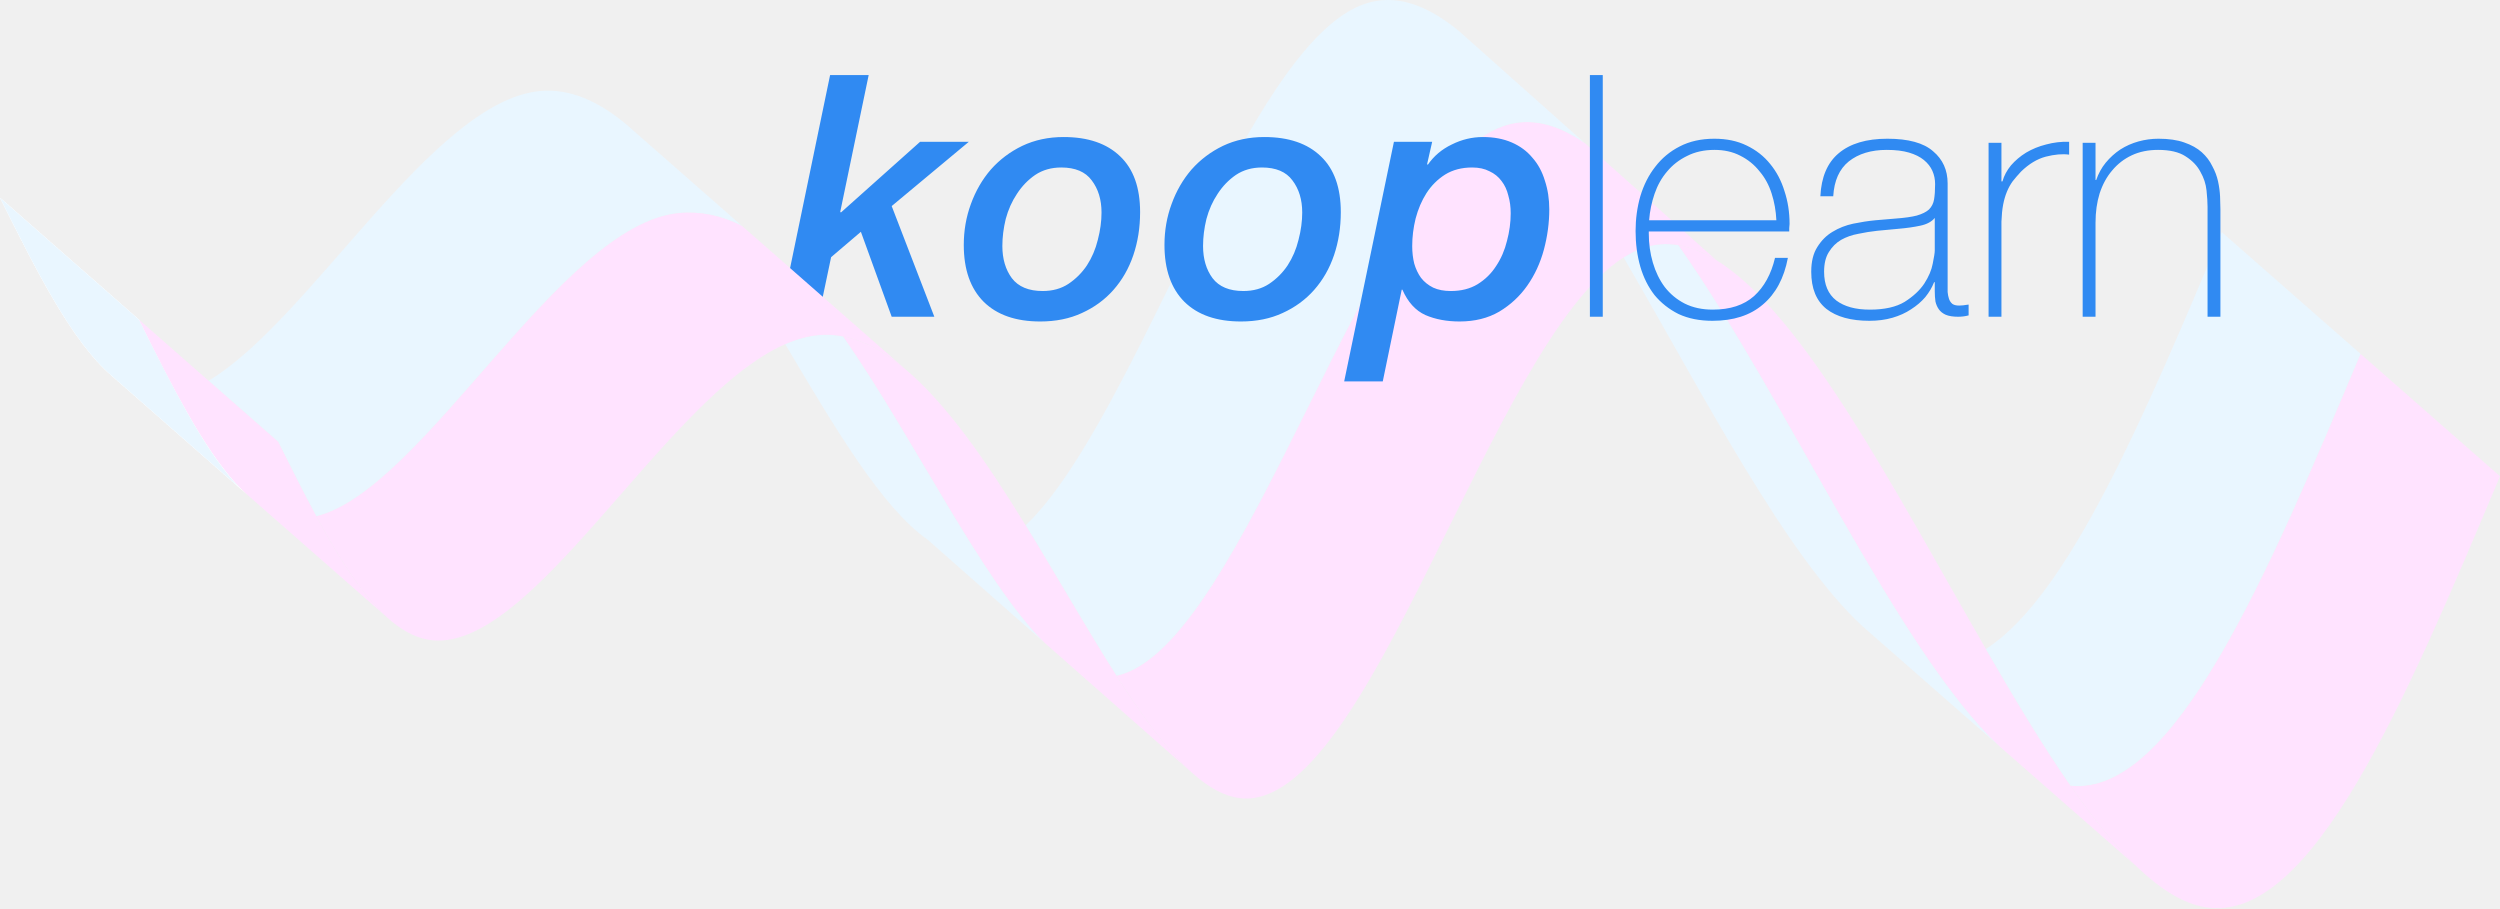
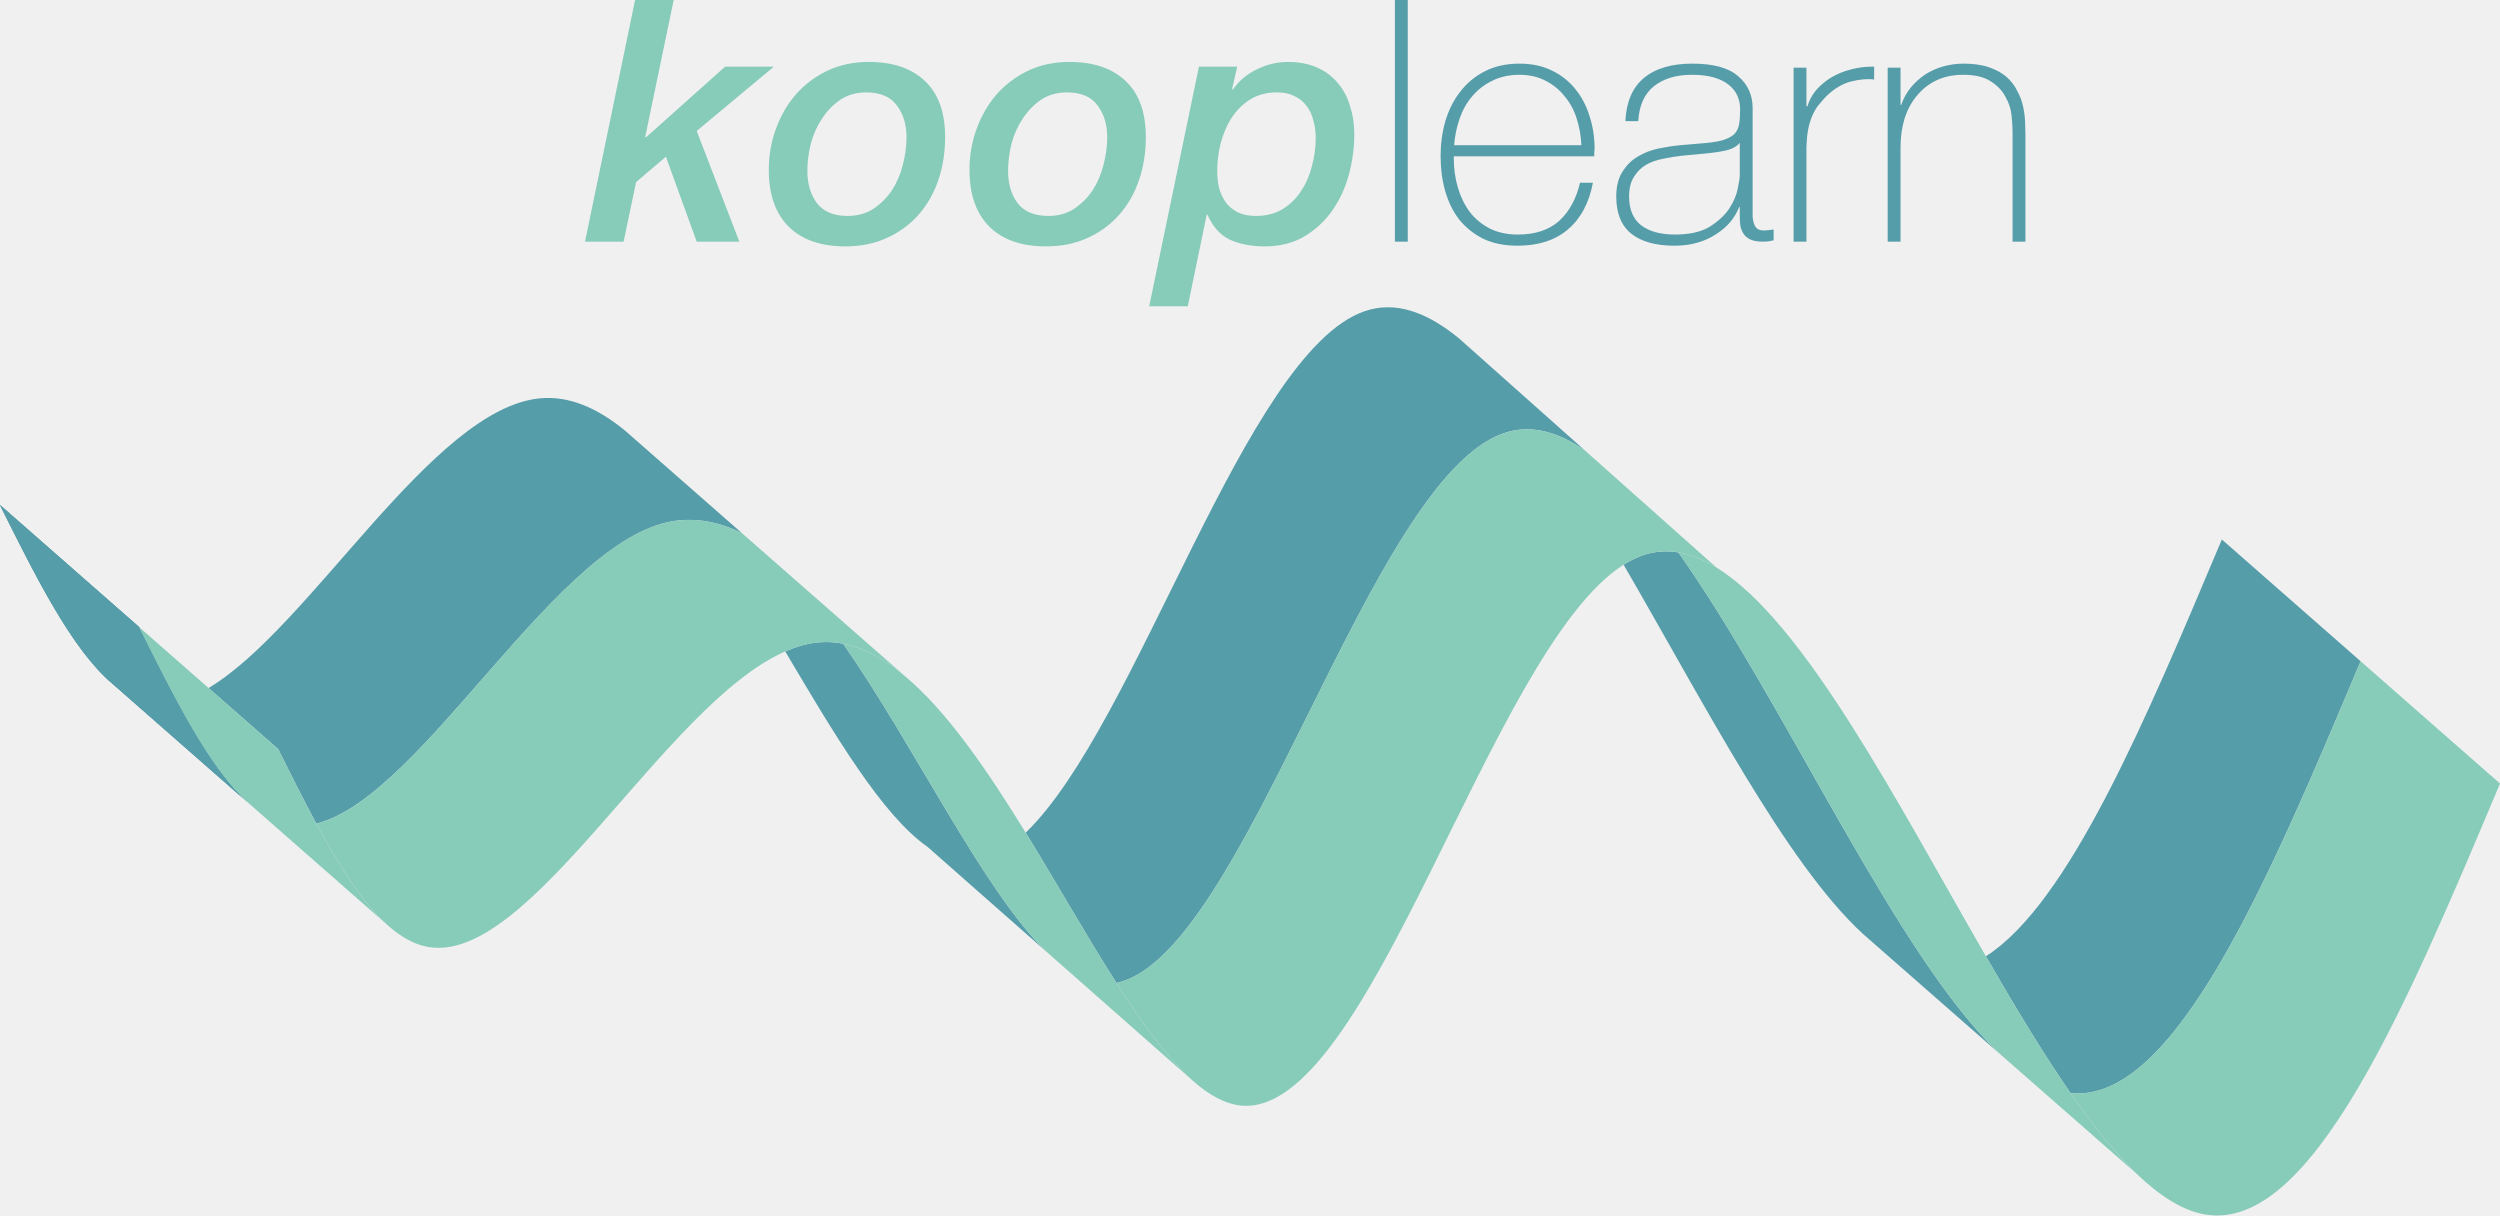
- <svg xmlns="http://www.w3.org/2000/svg" version="1.1" id="svg1" width="3447.153" height="1252.303" viewBox="0 0 3447.153 1252.303">
+ <svg xmlns="http://www.w3.org/2000/svg" version="1.1" id="svg1" width="3447.153" height="1676.008" viewBox="0 0 3447.153 1676.008">
  <defs id="defs1" />
-   <g id="g1" transform="translate(-142.18,-576.1959)">
-     <path id="path9" d="M 21744.1,5995.7 C 20680.8,6998.9 19538,9601.52 18423.3,11179 c -124.5,20.6 -248.1,11.8 -370.4,-30.7 -65.7,-22.8 -131.1,-55.4 -196.2,-96.7 C 18695.3,9606.89 19534.2,7970 20328.1,7237 l 100.2,-87.9 1315.8,-1153.4" style="opacity:1;fill:#e9f6ff;fill-opacity:1;fill-rule:evenodd;stroke:none" transform="matrix(0.1333333,0,0,-0.1333333,0,2404.693)" />
-     <path id="path14" d="m 13889.3,5459.6 c 1339.2,-156.6 2580.8,4711.4 3967.4,5592 65.1,41.3 130.5,73.9 196.2,96.7 122.3,42.5 245.9,51.3 370.4,30.7 130,-21.6 261.2,-75.3 393.2,-156.4 l -924.7,823.1 -436.7,388.7 c -284.9,197 -565.7,271.4 -840.5,176 -1402.7,-487.1 -2669.6,-5402 -4002.6,-5684.5 269.7,-422.6 533.1,-784.6 791.8,-1012.7 163.6,-144.2 325.2,-234.9 485.5,-253.6" style="fill:#ffe3ff;fill-opacity:1;fill-rule:evenodd;stroke:none" transform="matrix(0.1333333,0,0,-0.1333333,0,2404.693)" />
-     <path id="path15" d="m 21888.4,5869.3 1277,-1119.4 c -225.6,216.3 -454.8,503.8 -686.5,837.7 -288.6,415.8 -581.2,903.5 -875.7,1414.6 -930.5,1614.91 -1880.3,3463.6 -2786.7,4020.4 -132,81.1 -263.2,134.8 -393.2,156.4 1114.7,-1577.48 2257.5,-4180.1 3320.8,-5183.3 l 144.3,-126.4" style="fill:#ffe3ff;fill-opacity:1;fill-rule:evenodd;stroke:none" transform="matrix(0.1333333,0,0,-0.1333333,0,2404.693)" />
-     <path id="path10" d="m 21603.2,7002.2 c 294.5,-511.1 587.1,-998.8 875.7,-1414.6 1071.4,-113.1 2041.7,2188.6 2999.8,4465.5 l -1435.3,1259.4 C 23251.1,9429.89 22458.9,7547.3 21603.2,7002.2" style="opacity:1;fill:#e9f6ff;fill-opacity:1;fill-rule:evenodd;stroke:none" transform="matrix(0.1333333,0,0,-0.1333333,0,2404.693)" />
-     <path id="path8" d="m 12612,6725.9 c 1333,282.5 2599.9,5197.4 4002.6,5684.5 274.8,95.4 555.6,21 840.5,-176 l -1147.2,1021.2 -153.6,136.7 c -332.1,273 -659.1,390.8 -978,280.1 C 13942.6,13244 12830.2,9394.19 11673.3,8280.49 11995.9,7755.4 12308,7202.2 12612,6725.9" style="opacity:1;fill:#e9f6ff;fill-opacity:1;fill-rule:evenodd;stroke:none" transform="matrix(0.1333333,0,0,-0.1333333,0,2404.693)" />
-     <g id="text16" style="font-size:466.667px;fill:#308af2" aria-label="kooplearn">
-       <path style="font-style:italic;font-weight:500;font-family:'Helvetica Neue';-inkscape-font-specification:'Helvetica Neue Medium Italic'" d="m 1286.76,679.742 h 53.2 l -39.2,188.533 0.933,0.933 109.2,-97.533 h 67.2 l -106.4,88.667 58.8,152.6 h -58.8 l -42.467,-117.133 -41.067,35 -17.267,82.133 h -53.2 z m 318.733,127.4 q -20.533,0 -35.933,10.267 -14.933,10.267 -25.2,26.133 -10.267,15.4 -15.4,34.533 -4.667,19.133 -4.667,37.333 0,26.6 13.067,44.333 13.533,17.733 42.467,17.733 20.533,0 35.467,-9.8 15.4,-10.267 25.667,-25.667 10.267,-15.867 14.933,-35 5.133,-19.6 5.133,-37.8 0,-26.6 -13.533,-44.333 -13.067,-17.733 -42,-17.733 z m -28.933,212.334 q -50.4,0 -77.933,-27.067 -27.533,-27.533 -27.533,-78.4 0,-29.867 9.8,-56.467 9.8,-27.067 27.533,-47.6 18.2,-20.533 43.4,-32.667 25.667,-12.133 56.933,-12.133 50.4,0 77.933,26.6 27.533,26.133 27.533,77 0,31.733 -9.333,59.267 -9.333,27.533 -27.533,48.067 -17.733,20.067 -43.4,31.733 -25.2,11.667 -57.4,11.667 z m 305.666,-212.334 q -20.533,0 -35.933,10.267 -14.933,10.267 -25.2,26.133 -10.267,15.4 -15.4,34.533 -4.667,19.133 -4.667,37.333 0,26.6 13.067,44.333 13.533,17.733 42.467,17.733 20.533,0 35.467,-9.8 15.4,-10.267 25.667,-25.667 10.267,-15.867 14.933,-35 5.133,-19.6 5.133,-37.8 0,-26.6 -13.533,-44.333 -13.067,-17.733 -42,-17.733 z m -28.933,212.334 q -50.4,0 -77.933,-27.067 -27.533,-27.533 -27.533,-78.4 0,-29.867 9.8,-56.467 9.8,-27.067 27.533,-47.6 18.2,-20.533 43.4,-32.667 25.667,-12.133 56.933,-12.133 50.4,0 77.933,26.6 27.533,26.133 27.533,77 0,31.733 -9.333,59.267 -9.333,27.533 -27.533,48.067 -17.733,20.067 -43.4,31.733 -25.2,11.667 -57.4,11.667 z M 2089.425,915.409 q 0,13.067 2.8,24.267 3.267,11.2 9.333,19.6 6.533,8.4 16.8,13.533 10.267,4.667 24.267,4.667 21.467,0 36.867,-9.333 15.867,-9.8 25.667,-25.2 10.267,-15.4 14.933,-34.533 5.133,-19.133 5.133,-38.267 0,-13.067 -3.267,-24.267 -2.8,-11.667 -9.333,-20.067 -6.533,-8.867 -16.8,-13.533 -9.8,-5.133 -23.8,-5.133 -21.467,0 -37.333,9.8 -15.4,9.8 -25.667,25.667 -9.8,15.4 -14.933,35 -4.667,19.133 -4.667,37.8 z m -25.2,-143.733 h 52.733 l -7,30.8 0.933,0.933 q 12.6,-18.2 33.133,-28 20.533,-10.267 42.933,-10.267 22.4,0 39.667,7.467 17.267,7.467 28.467,21 11.667,13.067 17.267,31.733 6.067,18.2 6.067,39.667 0,27.533 -7.467,55.533 -7.467,27.533 -22.867,49.467 -15.4,21.933 -38.733,35.933 -23.333,13.533 -54.6,13.533 -26.6,0 -47.133,-8.867 -20.533,-9.333 -31.733,-35 h -0.933 l -26.133,126.467 h -53.2 z" id="path1" />
-       <path style="font-weight:200;font-family:'Helvetica Neue';-inkscape-font-specification:'Helvetica Neue Ultra-Light'" d="m 2352.158,679.742 v 333.2 h -17.733 V 679.742 Z m 63.466,215.6 v 2.8 q 0,21 5.6,40.133 5.6,19.133 16.333,33.6 11.2,14.467 27.533,22.867 16.8,8.4 38.733,8.4 35.933,0 56.933,-18.667 21,-19.133 28.933,-52.733 h 17.733 q -7.933,42 -34.533,64.4 -26.133,22.4 -69.533,22.4 -26.6,0 -46.667,-9.333 -19.6,-9.8 -33.133,-26.133 -13.067,-16.8 -19.6,-39.2 -6.533,-22.867 -6.533,-49 0,-25.2 6.533,-48.067 7,-23.333 20.533,-40.6 13.533,-17.733 33.6,-28 20.533,-10.733 48.067,-10.733 25.2,0 44.333,9.333 19.6,9.333 32.667,25.667 13.067,15.867 19.6,37.333 7,21 7,45.267 0,2.333 -0.467,5.6 0,2.8 0,4.667 z m 175.933,-15.4 q -0.933,-19.6 -6.533,-36.867 -5.6,-17.733 -16.8,-30.8 -10.733,-13.533 -26.6,-21.467 -15.4,-7.933 -35.467,-7.933 -21.467,0 -37.8,8.4 -16.333,7.933 -27.533,21.467 -11.2,13.067 -17.267,30.8 -6.067,17.733 -7.467,36.4 z m 218.4,85.4 h -0.933 q -4.2,10.733 -12.133,20.533 -7.933,9.333 -19.6,16.8 -11.2,7.467 -25.667,11.667 -14.467,4.2 -31.733,4.2 -38.267,0 -59.267,-16.333 -21,-16.8 -21,-51.333 0,-21 8.4,-34.067 8.4,-13.533 21,-21 13.067,-7.933 28.467,-11.2 15.867,-3.267 30.333,-4.667 l 27.533,-2.333 q 19.133,-1.4 29.867,-4.2 11.2,-3.267 16.8,-8.4 5.6,-5.6 7,-14 1.4,-8.4 1.4,-21 0,-9.8 -3.733,-18.2 -3.733,-8.4 -11.667,-14.933 -7.933,-6.533 -20.533,-10.267 -12.6,-3.733 -30.8,-3.733 -32.2,0 -52.267,15.867 -19.6,15.867 -21.467,48.067 h -17.733 q 1.867,-39.667 25.2,-59.267 23.8,-20.067 67.2,-20.067 43.4,0 63,17.267 20.067,16.8 20.067,44.333 v 139.533 q 0,5.133 0,10.267 0.467,5.133 1.867,9.333 1.4,4.2 4.667,7 3.267,2.333 9.333,2.333 4.667,0 13.067,-1.4 v 14.933 q -7,1.867 -14.467,1.867 -10.733,0 -17.267,-2.8 -6.067,-2.8 -9.333,-7.467 -3.267,-4.667 -4.667,-10.733 -0.933,-6.533 -0.933,-14 z m 0,-88.667 q -6.533,7.933 -20.067,10.733 -13.067,2.8 -29.4,4.2 l -29.867,2.8 q -13.067,1.4 -26.133,4.2 -13.067,2.333 -23.8,8.4 -10.267,6.067 -16.8,16.8 -6.533,10.267 -6.533,27.067 0,26.6 16.8,39.667 16.8,12.6 46.2,12.6 30.333,0 48.067,-10.733 17.733,-11.2 27.067,-25.2 9.333,-14.467 11.667,-27.533 2.8,-13.533 2.8,-18.2 z m 91.933,-50.4 h 1.4 q 3.267,-11.667 11.667,-21.933 8.867,-10.267 21,-17.733 12.6,-7.467 27.533,-11.2 15.4,-4.2 31.733,-3.733 v 17.733 q -14,-1.867 -32.2,2.8 -17.733,4.667 -34.067,20.533 -6.533,7 -11.667,13.533 -4.667,6.533 -7.933,14.467 -3.267,7.933 -5.133,17.733 -1.867,9.8 -2.333,23.333 v 131.133 h -17.733 V 773.075 h 17.733 z m 112,-53.2 h 17.733 v 51.333 h 0.933 q 4.667,-13.533 13.067,-23.8 8.867,-10.733 20.067,-18.2 11.667,-7.467 25.2,-11.2 13.533,-3.733 27.533,-3.733 21,0 35.467,5.133 14.933,5.133 24.267,13.533 9.333,8.4 14.467,19.133 5.6,10.267 7.933,21 2.333,10.733 2.8,21 0.467,9.8 0.467,17.267 v 148.4 h -17.733 V 861.276 q 0,-8.867 -1.4,-22.4 -1.4,-13.533 -8.4,-25.667 -6.533,-12.6 -20.533,-21.467 -13.533,-8.867 -37.8,-8.867 -20.533,0 -36.4,7.467 -15.867,7.467 -27.067,21 -11.2,13.067 -17.267,31.733 -5.6,18.2 -5.6,40.133 v 129.733 h -17.733 z" id="path2" />
+   <g id="g1" transform="translate(-142.18,-152.491)">
+     <g id="g3" style="display:inline;opacity:1">
+       <path id="path9" d="M 21744.1,5995.7 C 20680.8,6998.9 19538,9601.52 18423.3,11179 c -124.5,20.6 -248.1,11.8 -370.4,-30.7 -65.7,-22.8 -131.1,-55.4 -196.2,-96.7 C 18695.3,9606.89 19534.2,7970 20328.1,7237 l 100.2,-87.9 1315.8,-1153.4" style="opacity:1;fill:#569daa;fill-opacity:1;fill-rule:evenodd;stroke:none" transform="matrix(0.1333333,0,0,-0.1333333,0,2404.693)" />
+       <path id="path10" d="m 21603.2,7002.2 c 294.5,-511.1 587.1,-998.8 875.7,-1414.6 1071.4,-113.1 2041.7,2188.6 2999.8,4465.5 l -1435.3,1259.4 C 23251.1,9429.89 22458.9,7547.3 21603.2,7002.2" style="opacity:1;fill:#569daa;fill-opacity:1;fill-rule:evenodd;stroke:none" transform="matrix(0.1333333,0,0,-0.1333333,0,2404.693)" />
+       <path id="path8" d="m 12612,6725.9 c 1333,282.5 2599.9,5197.4 4002.6,5684.5 274.8,95.4 555.6,21 840.5,-176 l -1147.2,1021.2 -153.6,136.7 c -332.1,273 -659.1,390.8 -978,280.1 C 13942.6,13244 12830.2,9394.19 11673.3,8280.49 11995.9,7755.4 12308,7202.2 12612,6725.9" style="opacity:1;fill:#569daa;fill-opacity:1;fill-rule:evenodd;stroke:none" transform="matrix(0.1333333,0,0,-0.1333333,0,2404.693)" />
+       <path id="path3" d="m 3628.67,8593.11 c -401.38,364.14 -762.69,1088.92 -1124.01,1813.69 l -1438.31,1262.1 c 371.87,-746 743.74,-1491.9 1159.28,-1844.71 L 3628.67,8593.11" style="fill:#569daa;fill-opacity:1;fill-rule:evenodd;stroke:none" transform="matrix(0.1333333,0,0,-0.1333333,0,2404.693)" />
+       <path id="path4" d="m 3628.66,8593.12 c -401.37,364.15 -762.68,1088.92 -1124,1813.68 l -1438.31,1262.1 c 371.87,-746 743.74,-1491.9 1159.28,-1844.71 L 3628.66,8593.12" style="fill:#569daa;fill-opacity:1;fill-rule:evenodd;stroke:none" transform="matrix(0.1333333,0,0,-0.1333333,0,2404.693)" />
+       <path id="path5" d="m 3549.62,8662.48 c -313.98,324.92 -605.09,868.41 -891.12,1437.02 -0.01,0 -0.02,0 -0.03,0.1 -51.35,101.7 -102.58,204.5 -153.81,307.2 l -1438.31,1262.1 c 371.87,-746 743.74,-1491.9 1159.28,-1844.71 L 3549.62,8662.48" style="opacity:1;fill:#569daa;fill-opacity:1;fill-rule:evenodd;stroke:none" transform="matrix(0.1333333,0,0,-0.1333333,0,2404.693)" />
+       <path id="path6" d="m 4337.7,8373.96 c 1116.52,276.59 2516.64,3016.54 3749.09,3136.04 217.85,21.1 439.9,-23.6 654.68,-134.1 l -1089.42,955.7 -118.48,103.9 c -285.65,235.3 -580.24,366.1 -885.08,336.5 C 5532.56,12663.9 4279.18,10407.3 3223.33,9776.23 l 719.64,-631.45 c 130.94,-262.67 261.88,-525.33 394.73,-770.82" style="opacity:1;fill:#569daa;fill-opacity:1;fill-rule:evenodd;stroke:none" transform="matrix(0.1333333,0,0,-0.1333333,0,2404.693)" />
+       <path id="path7" d="m 11867,7068.2 c -654.1,656.4 -1338.6,2101.44 -2081.28,3166.8 -86.05,16.7 -172.91,21.4 -260.62,12.9 -111.57,-10.8 -224.53,-43.1 -338.52,-93.1 513.56,-866.56 1001.72,-1693.92 1475.32,-2024.1 L 11867,7068.2" style="opacity:1;fill:#569daa;fill-opacity:1;fill-rule:evenodd;stroke:none" transform="matrix(0.1333333,0,0,-0.1333333,0,2404.693)" />
    </g>
-     <path id="path3" d="m 3628.67,8593.11 c -401.38,364.14 -762.69,1088.92 -1124.01,1813.69 l -1438.31,1262.1 c 371.87,-746 743.74,-1491.9 1159.28,-1844.71 L 3628.67,8593.11" style="fill:#ffffff;fill-opacity:1;fill-rule:evenodd;stroke:none" transform="matrix(0.1333333,0,0,-0.1333333,0,2404.693)" />
-     <path id="path4" d="m 3628.66,8593.12 c -401.37,364.15 -762.68,1088.92 -1124,1813.68 l -1438.31,1262.1 c 371.87,-746 743.74,-1491.9 1159.28,-1844.71 L 3628.66,8593.12" style="fill:#ffffff;fill-opacity:1;fill-rule:evenodd;stroke:none" transform="matrix(0.1333333,0,0,-0.1333333,0,2404.693)" />
-     <path id="path5" d="m 3549.62,8662.48 c -313.98,324.92 -605.09,868.41 -891.12,1437.02 -0.01,0 -0.02,0 -0.03,0.1 -51.35,101.7 -102.58,204.5 -153.81,307.2 l -1438.31,1262.1 c 371.87,-746 743.74,-1491.9 1159.28,-1844.71 L 3549.62,8662.48" style="opacity:1;fill:#e9f6ff;fill-opacity:1;fill-rule:evenodd;stroke:none" transform="matrix(0.1333333,0,0,-0.1333333,0,2404.693)" />
-     <path id="path6" d="m 4337.7,8373.96 c 1116.52,276.59 2516.64,3016.54 3749.09,3136.04 217.85,21.1 439.9,-23.6 654.68,-134.1 l -1089.42,955.7 -118.48,103.9 c -285.65,235.3 -580.24,366.1 -885.08,336.5 C 5532.56,12663.9 4279.18,10407.3 3223.33,9776.23 l 719.64,-631.45 c 130.94,-262.67 261.88,-525.33 394.73,-770.82" style="opacity:1;fill:#e9f6ff;fill-opacity:1;fill-rule:evenodd;stroke:none" transform="matrix(0.1333333,0,0,-0.1333333,0,2404.693)" />
-     <path id="path16" d="m 25478.7,10053.1 c -958.1,-2276.9 -1928.4,-4578.6 -2999.8,-4465.5 231.7,-333.9 460.9,-621.4 686.5,-837.7 241.6,-231.7 479.2,-381.6 711.5,-419 1093.2,-176.1 2068.1,2140.7 3043.1,4457.54 l -1441.3,1264.66" style="fill:#ffe3ff;fill-opacity:1;fill-rule:evenodd;stroke:none" transform="matrix(0.1333333,0,0,-0.1333333,0,2404.693)" />
-     <path id="path7" d="m 11867,7068.2 c -654.1,656.4 -1338.6,2101.44 -2081.28,3166.8 -86.05,16.7 -172.91,21.4 -260.62,12.9 -111.57,-10.8 -224.53,-43.1 -338.52,-93.1 513.56,-866.56 1001.72,-1693.92 1475.32,-2024.1 L 11867,7068.2" style="opacity:1;fill:#e9f6ff;fill-opacity:1;fill-rule:evenodd;stroke:none" transform="matrix(0.1333333,0,0,-0.1333333,0,2404.693)" />
-     <path id="path12" d="m 5489.03,7099.4 c 1060.31,-194.1 2441.97,2504.71 3697.55,3055.4 113.99,50 226.95,82.3 338.52,93.1 87.71,8.5 174.57,3.8 260.62,-12.9 219.18,-42.6 433.08,-162.7 642.18,-338.33 L 8741.47,11375.9 c -214.78,110.5 -436.83,155.2 -654.68,134.1 C 6854.34,11390.5 5454.22,8650.55 4337.7,8373.96 4571.18,7942.5 4810.56,7564 5066.17,7331.8 c 135.85,-123.4 276.28,-205.6 422.86,-232.4" style="fill:#ffe3ff;fill-opacity:1;fill-rule:evenodd;stroke:none" transform="matrix(0.1333333,0,0,-0.1333333,0,2404.693)" />
-     <path id="path13" d="m 12612,6725.9 c -304,476.3 -616.1,1029.5 -938.7,1554.59 -397.6,647.13 -811.2,1251.43 -1245.4,1616.18 -209.1,175.63 -423,295.73 -642.18,338.33 C 10528.4,9169.64 11212.9,7724.6 11867,7068.2 l 194.3,-171.3 1342.5,-1183.7 c -258.7,228.1 -522.1,590.1 -791.8,1012.7" style="fill:#ffe3ff;fill-opacity:1;fill-rule:evenodd;stroke:none" transform="matrix(0.1333333,0,0,-0.1333333,0,2404.693)" />
-     <path id="path11" d="m 4337.7,8373.96 c -132.85,245.49 -263.79,508.15 -394.73,770.82 l -719.64,631.45 -718.67,630.57 c 51.25,-102.8 102.5,-205.6 153.86,-307.4 310.75,-615.7 625.69,-1193.78 970.13,-1506.26 L 5066.17,7331.8 C 4810.56,7564 4571.18,7942.5 4337.7,8373.96" style="fill:#ffe3ff;fill-opacity:1;fill-rule:evenodd;stroke:none" transform="matrix(0.1333333,0,0,-0.1333333,0,2404.693)" />
+     <g id="g2" style="display:inline;opacity:1">
+       <path id="path14" d="m 13889.3,5459.6 c 1339.2,-156.6 2580.8,4711.4 3967.4,5592 65.1,41.3 130.5,73.9 196.2,96.7 122.3,42.5 245.9,51.3 370.4,30.7 130,-21.6 261.2,-75.3 393.2,-156.4 l -924.7,823.1 -436.7,388.7 c -284.9,197 -565.7,271.4 -840.5,176 -1402.7,-487.1 -2669.6,-5402 -4002.6,-5684.5 269.7,-422.6 533.1,-784.6 791.8,-1012.7 163.6,-144.2 325.2,-234.9 485.5,-253.6" style="fill:#87cbb9;fill-opacity:1;fill-rule:evenodd;stroke:none" transform="matrix(0.1333333,0,0,-0.1333333,0,2404.693)" />
+       <path id="path15" d="m 21888.4,5869.3 1277,-1119.4 c -225.6,216.3 -454.8,503.8 -686.5,837.7 -288.6,415.8 -581.2,903.5 -875.7,1414.6 -930.5,1614.91 -1880.3,3463.6 -2786.7,4020.4 -132,81.1 -263.2,134.8 -393.2,156.4 1114.7,-1577.48 2257.5,-4180.1 3320.8,-5183.3 l 144.3,-126.4" style="fill:#87cbb9;fill-opacity:1;fill-rule:evenodd;stroke:none" transform="matrix(0.1333333,0,0,-0.1333333,0,2404.693)" />
+       <path id="path16" d="m 25478.7,10053.1 c -958.1,-2276.9 -1928.4,-4578.6 -2999.8,-4465.5 231.7,-333.9 460.9,-621.4 686.5,-837.7 241.6,-231.7 479.2,-381.6 711.5,-419 1093.2,-176.1 2068.1,2140.7 3043.1,4457.54 l -1441.3,1264.66" style="fill:#87cbb9;fill-opacity:1;fill-rule:evenodd;stroke:none" transform="matrix(0.1333333,0,0,-0.1333333,0,2404.693)" />
+       <path id="path12" d="m 5489.03,7099.4 c 1060.31,-194.1 2441.97,2504.71 3697.55,3055.4 113.99,50 226.95,82.3 338.52,93.1 87.71,8.5 174.57,3.8 260.62,-12.9 219.18,-42.6 433.08,-162.7 642.18,-338.33 L 8741.47,11375.9 c -214.78,110.5 -436.83,155.2 -654.68,134.1 C 6854.34,11390.5 5454.22,8650.55 4337.7,8373.96 4571.18,7942.5 4810.56,7564 5066.17,7331.8 c 135.85,-123.4 276.28,-205.6 422.86,-232.4" style="fill:#87cbb9;fill-opacity:1;fill-rule:evenodd;stroke:none" transform="matrix(0.1333333,0,0,-0.1333333,0,2404.693)" />
+       <path id="path13" d="m 12612,6725.9 c -304,476.3 -616.1,1029.5 -938.7,1554.59 -397.6,647.13 -811.2,1251.43 -1245.4,1616.18 -209.1,175.63 -423,295.73 -642.18,338.33 C 10528.4,9169.64 11212.9,7724.6 11867,7068.2 l 194.3,-171.3 1342.5,-1183.7 c -258.7,228.1 -522.1,590.1 -791.8,1012.7" style="fill:#87cbb9;fill-opacity:1;fill-rule:evenodd;stroke:none" transform="matrix(0.1333333,0,0,-0.1333333,0,2404.693)" />
+       <path id="path11" d="m 4337.7,8373.96 c -132.85,245.49 -263.79,508.15 -394.73,770.82 l -719.64,631.45 -718.67,630.57 c 51.25,-102.8 102.5,-205.6 153.86,-307.4 310.75,-615.7 625.69,-1193.78 970.13,-1506.26 L 5066.17,7331.8 C 4810.56,7564 4571.18,7942.5 4337.7,8373.96" style="fill:#87cbb9;fill-opacity:1;fill-rule:evenodd;stroke:none" transform="matrix(0.1333333,0,0,-0.1333333,0,2404.693)" />
+     </g>
+     <g id="text16" style="font-size:466.667px;fill:#87cbb9;fill-opacity:1;stroke:none;stroke-width:19.6;stroke-linecap:round;stroke-dasharray:none;stroke-opacity:0.827;paint-order:markers stroke fill" aria-label="kooplearn" transform="translate(-268.8647,-527.2511)">
+       <path style="font-style:italic;font-weight:500;font-family:'Helvetica Neue';-inkscape-font-specification:'Helvetica Neue Medium Italic';fill:#87cbb9;fill-opacity:1;stroke:none;stroke-width:19.6;stroke-linecap:round;stroke-dasharray:none;stroke-opacity:0.827;paint-order:markers stroke fill" d="m 1286.76,679.742 h 53.2 l -39.2,188.533 0.933,0.933 109.2,-97.533 h 67.2 l -106.4,88.667 58.8,152.6 h -58.8 l -42.467,-117.133 -41.067,35 -17.267,82.133 h -53.2 z m 318.733,127.4 q -20.533,0 -35.933,10.267 -14.933,10.267 -25.2,26.133 -10.267,15.4 -15.4,34.533 -4.667,19.133 -4.667,37.333 0,26.6 13.067,44.333 13.533,17.733 42.467,17.733 20.533,0 35.467,-9.8 15.4,-10.267 25.667,-25.667 10.267,-15.867 14.933,-35 5.133,-19.6 5.133,-37.8 0,-26.6 -13.533,-44.333 -13.067,-17.733 -42,-17.733 z m -28.933,212.334 q -50.4,0 -77.933,-27.067 -27.533,-27.533 -27.533,-78.4 0,-29.867 9.8,-56.467 9.8,-27.067 27.533,-47.6 18.2,-20.533 43.4,-32.667 25.667,-12.133 56.933,-12.133 50.4,0 77.933,26.6 27.533,26.133 27.533,77 0,31.733 -9.333,59.267 -9.333,27.533 -27.533,48.067 -17.733,20.067 -43.4,31.733 -25.2,11.667 -57.4,11.667 z m 305.666,-212.334 q -20.533,0 -35.933,10.267 -14.933,10.267 -25.2,26.133 -10.267,15.4 -15.4,34.533 -4.667,19.133 -4.667,37.333 0,26.6 13.067,44.333 13.533,17.733 42.467,17.733 20.533,0 35.467,-9.8 15.4,-10.267 25.667,-25.667 10.267,-15.867 14.933,-35 5.133,-19.6 5.133,-37.8 0,-26.6 -13.533,-44.333 -13.067,-17.733 -42,-17.733 z m -28.933,212.334 q -50.4,0 -77.933,-27.067 -27.533,-27.533 -27.533,-78.4 0,-29.867 9.8,-56.467 9.8,-27.067 27.533,-47.6 18.2,-20.533 43.4,-32.667 25.667,-12.133 56.933,-12.133 50.4,0 77.933,26.6 27.533,26.133 27.533,77 0,31.733 -9.333,59.267 -9.333,27.533 -27.533,48.067 -17.733,20.067 -43.4,31.733 -25.2,11.667 -57.4,11.667 z M 2089.425,915.409 q 0,13.067 2.8,24.267 3.267,11.2 9.333,19.6 6.533,8.4 16.8,13.533 10.267,4.667 24.267,4.667 21.467,0 36.867,-9.333 15.867,-9.8 25.667,-25.2 10.267,-15.4 14.933,-34.533 5.133,-19.133 5.133,-38.267 0,-13.067 -3.267,-24.267 -2.8,-11.667 -9.333,-20.067 -6.533,-8.867 -16.8,-13.533 -9.8,-5.133 -23.8,-5.133 -21.467,0 -37.333,9.8 -15.4,9.8 -25.667,25.667 -9.8,15.4 -14.933,35 -4.667,19.133 -4.667,37.8 z m -25.2,-143.733 h 52.733 l -7,30.8 0.933,0.933 q 12.6,-18.2 33.133,-28 20.533,-10.267 42.933,-10.267 22.4,0 39.667,7.467 17.267,7.467 28.467,21 11.667,13.067 17.267,31.733 6.067,18.2 6.067,39.667 0,27.533 -7.467,55.533 -7.467,27.533 -22.867,49.467 -15.4,21.933 -38.733,35.933 -23.333,13.533 -54.6,13.533 -26.6,0 -47.133,-8.867 -20.533,-9.333 -31.733,-35 h -0.933 l -26.133,126.467 h -53.2 z" id="path1" />
+       <path style="font-weight:200;font-family:'Helvetica Neue';-inkscape-font-specification:'Helvetica Neue Ultra-Light';fill:#569daa;fill-opacity:1;stroke:none;stroke-width:19.6;stroke-linecap:round;stroke-dasharray:none;stroke-opacity:0.827;paint-order:markers stroke fill" d="m 2352.158,679.742 v 333.2 h -17.733 V 679.742 Z m 63.466,215.6 v 2.8 q 0,21 5.6,40.133 5.6,19.133 16.333,33.6 11.2,14.467 27.533,22.867 16.8,8.4 38.733,8.4 35.933,0 56.933,-18.667 21,-19.133 28.933,-52.733 h 17.733 q -7.933,42 -34.533,64.4 -26.133,22.4 -69.533,22.4 -26.6,0 -46.667,-9.333 -19.6,-9.8 -33.133,-26.133 -13.067,-16.8 -19.6,-39.2 -6.533,-22.867 -6.533,-49 0,-25.2 6.533,-48.067 7,-23.333 20.533,-40.6 13.533,-17.733 33.6,-28 20.533,-10.733 48.067,-10.733 25.2,0 44.333,9.333 19.6,9.333 32.667,25.667 13.067,15.867 19.6,37.333 7,21 7,45.267 0,2.333 -0.467,5.6 0,2.8 0,4.667 z m 175.933,-15.4 q -0.933,-19.6 -6.533,-36.867 -5.6,-17.733 -16.8,-30.8 -10.733,-13.533 -26.6,-21.467 -15.4,-7.933 -35.467,-7.933 -21.467,0 -37.8,8.4 -16.333,7.933 -27.533,21.467 -11.2,13.067 -17.267,30.8 -6.067,17.733 -7.467,36.4 z m 218.4,85.4 h -0.933 q -4.2,10.733 -12.133,20.533 -7.933,9.333 -19.6,16.8 -11.2,7.467 -25.667,11.667 -14.467,4.2 -31.733,4.2 -38.267,0 -59.267,-16.333 -21,-16.8 -21,-51.333 0,-21 8.4,-34.067 8.4,-13.533 21,-21 13.067,-7.933 28.467,-11.2 15.867,-3.267 30.333,-4.667 l 27.533,-2.333 q 19.133,-1.4 29.867,-4.2 11.2,-3.267 16.8,-8.4 5.6,-5.6 7,-14 1.4,-8.4 1.4,-21 0,-9.8 -3.733,-18.2 -3.733,-8.4 -11.667,-14.933 -7.933,-6.533 -20.533,-10.267 -12.6,-3.733 -30.8,-3.733 -32.2,0 -52.267,15.867 -19.6,15.867 -21.467,48.067 h -17.733 q 1.867,-39.667 25.2,-59.267 23.8,-20.067 67.2,-20.067 43.4,0 63,17.267 20.067,16.8 20.067,44.333 v 139.533 q 0,5.133 0,10.267 0.467,5.133 1.867,9.333 1.4,4.2 4.667,7 3.267,2.333 9.333,2.333 4.667,0 13.067,-1.4 v 14.933 q -7,1.867 -14.467,1.867 -10.733,0 -17.267,-2.8 -6.067,-2.8 -9.333,-7.467 -3.267,-4.667 -4.667,-10.733 -0.933,-6.533 -0.933,-14 z m 0,-88.667 q -6.533,7.933 -20.067,10.733 -13.067,2.8 -29.4,4.2 l -29.867,2.8 q -13.067,1.4 -26.133,4.2 -13.067,2.333 -23.8,8.4 -10.267,6.067 -16.8,16.8 -6.533,10.267 -6.533,27.067 0,26.6 16.8,39.667 16.8,12.6 46.2,12.6 30.333,0 48.067,-10.733 17.733,-11.2 27.067,-25.2 9.333,-14.467 11.667,-27.533 2.8,-13.533 2.8,-18.2 z m 91.933,-50.4 h 1.4 q 3.267,-11.667 11.667,-21.933 8.867,-10.267 21,-17.733 12.6,-7.467 27.533,-11.2 15.4,-4.2 31.733,-3.733 v 17.733 q -14,-1.867 -32.2,2.8 -17.733,4.667 -34.067,20.533 -6.533,7 -11.667,13.533 -4.667,6.533 -7.933,14.467 -3.267,7.933 -5.133,17.733 -1.867,9.8 -2.333,23.333 v 131.133 h -17.733 V 773.075 h 17.733 z m 112,-53.2 h 17.733 v 51.333 h 0.933 q 4.667,-13.533 13.067,-23.8 8.867,-10.733 20.067,-18.2 11.667,-7.467 25.2,-11.2 13.533,-3.733 27.533,-3.733 21,0 35.467,5.133 14.933,5.133 24.267,13.533 9.333,8.4 14.467,19.133 5.6,10.267 7.933,21 2.333,10.733 2.8,21 0.467,9.8 0.467,17.267 v 148.4 h -17.733 V 861.276 q 0,-8.867 -1.4,-22.4 -1.4,-13.533 -8.4,-25.667 -6.533,-12.6 -20.533,-21.467 -13.533,-8.867 -37.8,-8.867 -20.533,0 -36.4,7.467 -15.867,7.467 -27.067,21 -11.2,13.067 -17.267,31.733 -5.6,18.2 -5.6,40.133 v 129.733 h -17.733 z" id="path2" />
+     </g>
  </g>
</svg>
